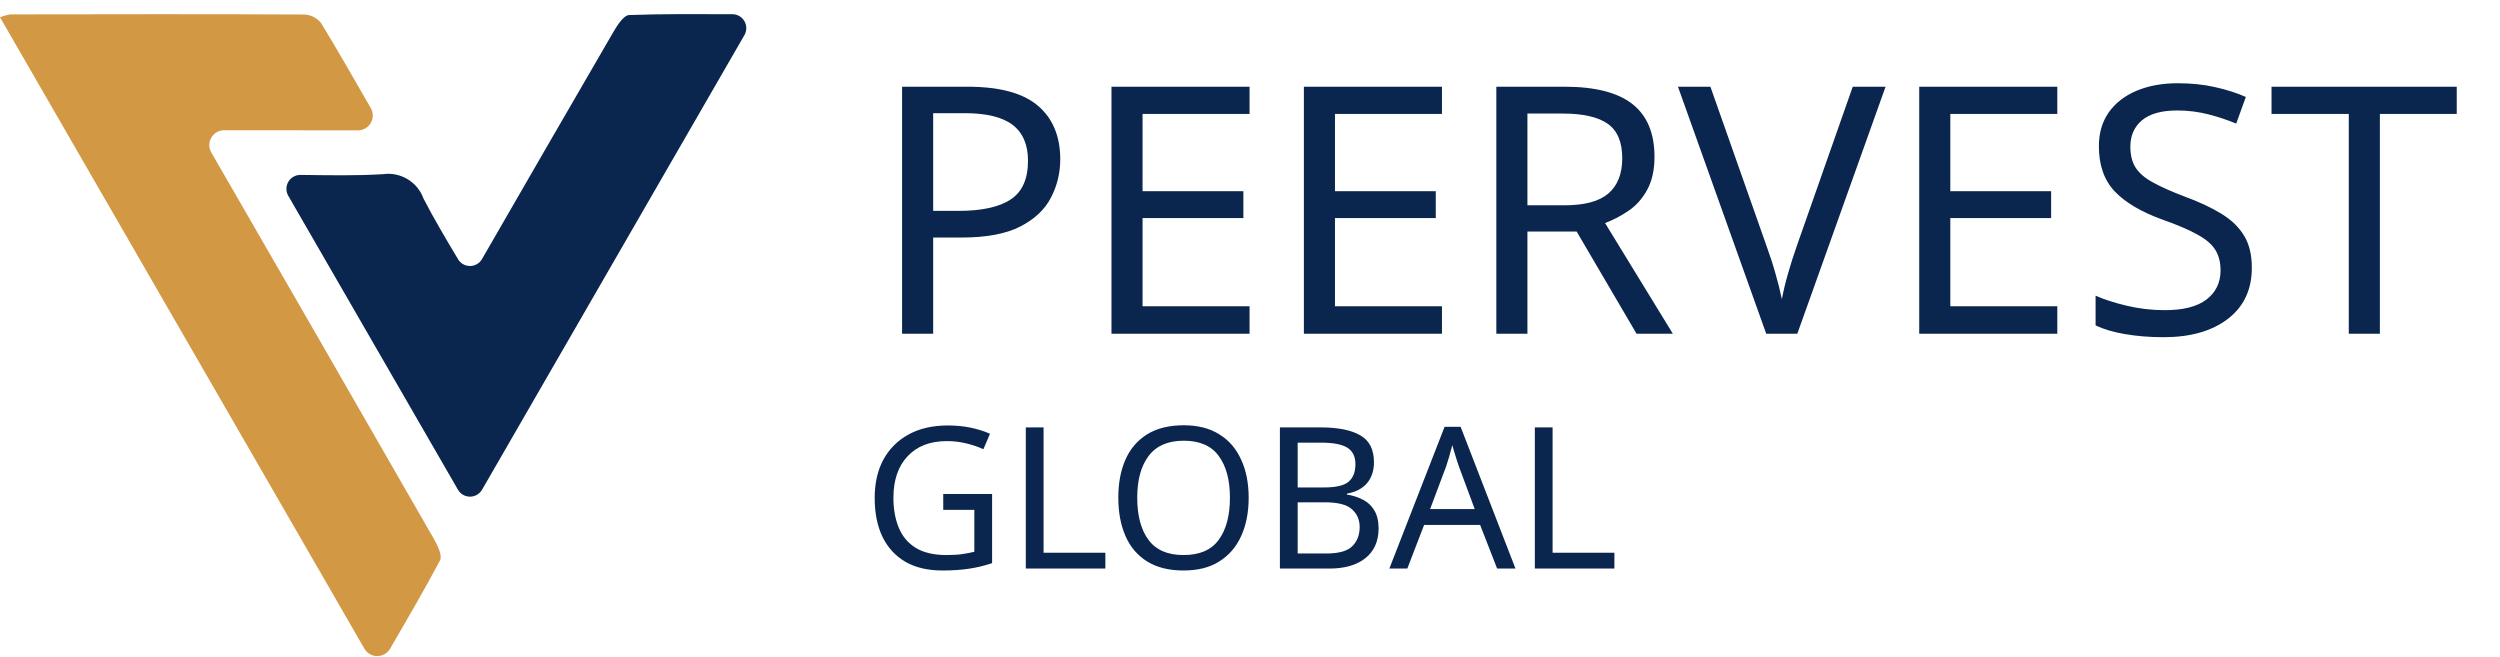
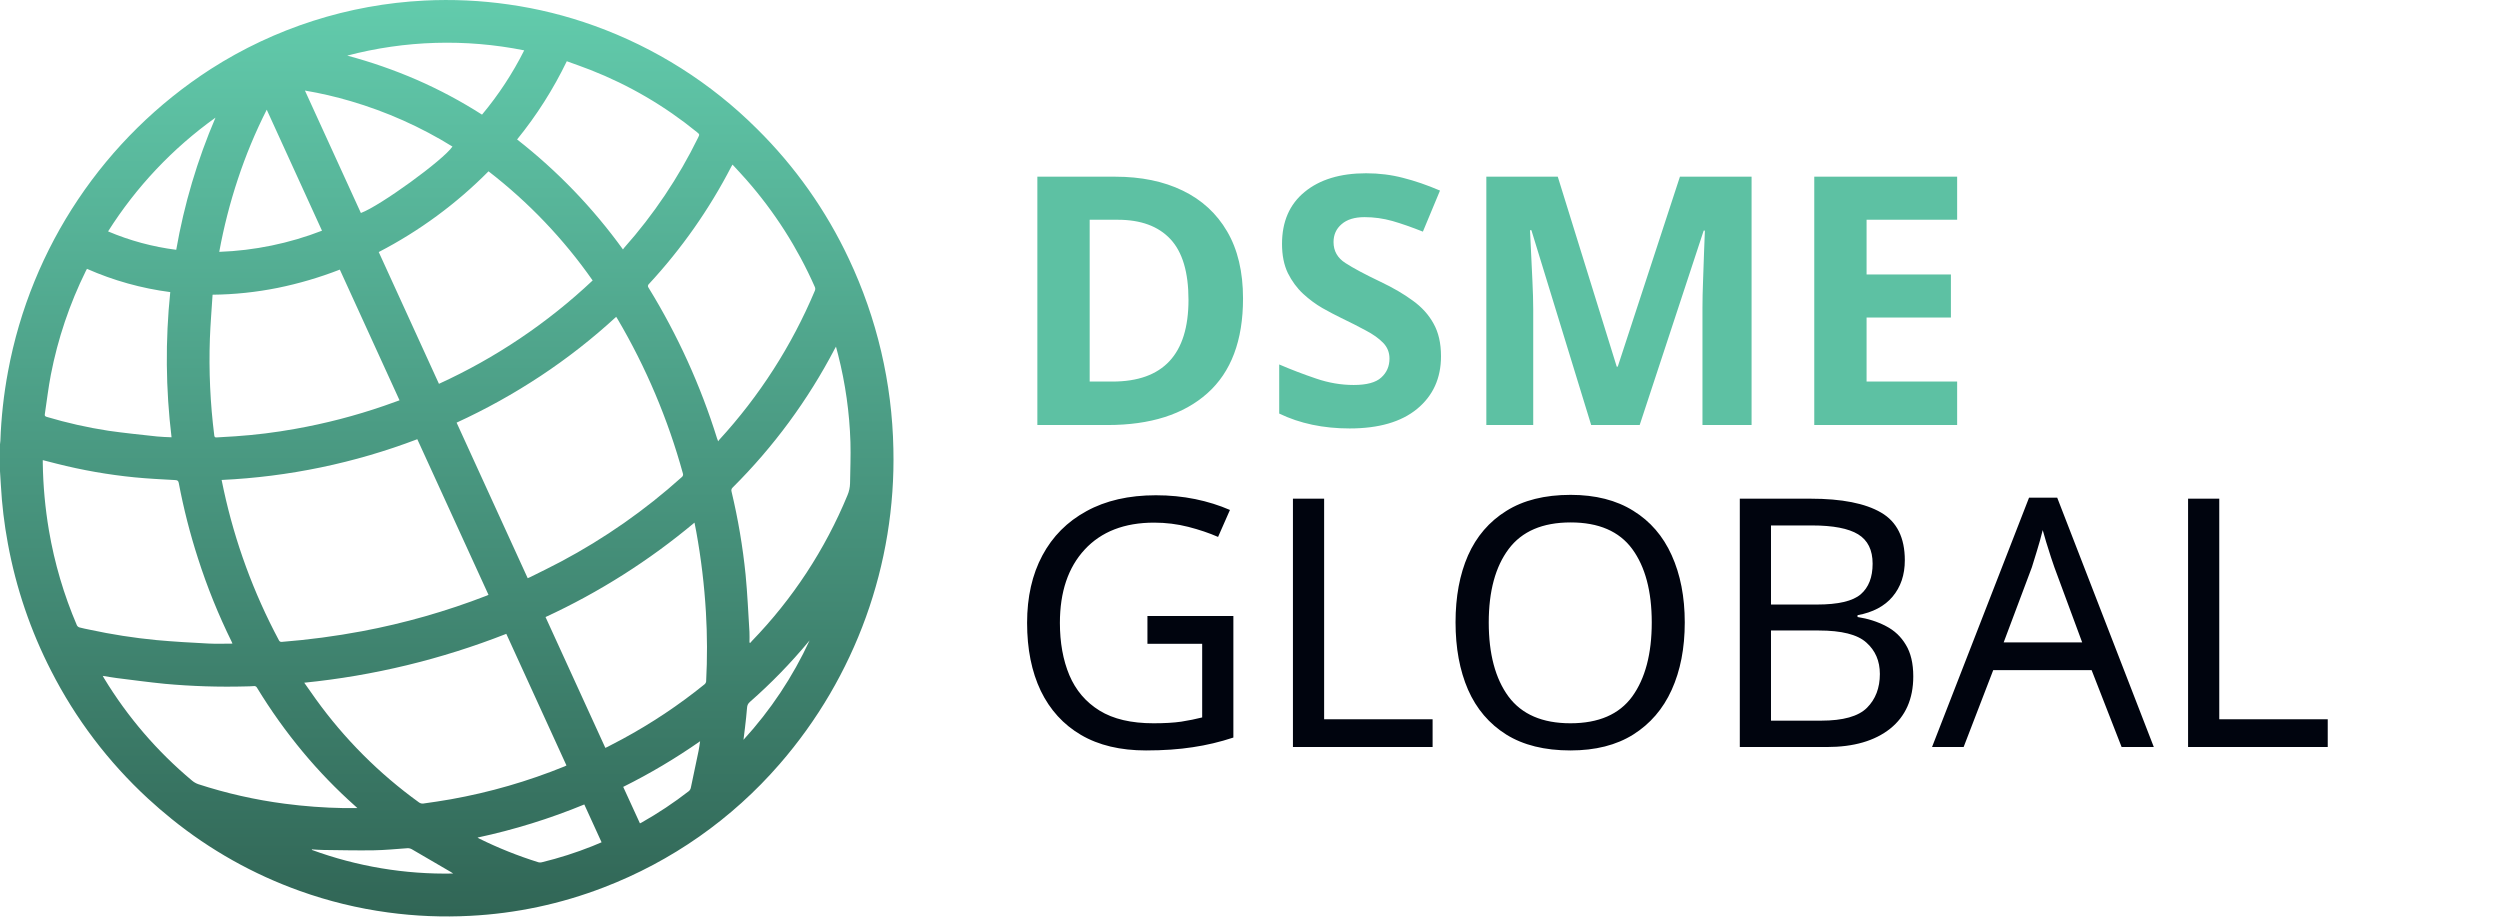
- <svg xmlns="http://www.w3.org/2000/svg" width="202.265" height="53.088" viewBox="0 0 202.265 53.088">
-   <g transform="translate(1422.524 -1010.94)">
-     <text transform="translate(-1352.259 1037.94)" fill="#0a264e" font-size="28" font-family="CenturyGothic, Century Gothic">
-       <tspan x="0" y="0">PEERVEST</tspan>
+ <svg xmlns="http://www.w3.org/2000/svg" width="194.105" height="71.158" viewBox="0 0 194.105 71.158">
+   <defs>
+     <linearGradient id="linear-gradient" x1="0.5" x2="0.5" y2="1" gradientUnits="objectBoundingBox">
+       <stop offset="0" stop-color="#62cbac" />
+       <stop offset="1" stop-color="#316656" />
+     </linearGradient>
+     <clipPath id="clip-path">
+       <rect id="Rectangle_3" data-name="Rectangle 3" width="69.373" height="71.158" fill="url(#linear-gradient)" />
+     </clipPath>
+   </defs>
+   <g id="Group_4" data-name="Group 4" transform="translate(-196.895 -26)">
+     <g id="Group_2" data-name="Group 2" transform="translate(196.895 26)">
+       <g id="Group_3" data-name="Group 3" clip-path="url(#clip-path)">
+         <path id="Path_37" data-name="Path 37" d="M0,36.587V34.494c.01-.091.027-.182.03-.274a35.939,35.939,0,0,1,.594-5.382A35.677,35.677,0,0,1,16.359,5.362,33.9,33.9,0,0,1,32.954.043a33.99,33.99,0,0,1,6.521.3,33.375,33.375,0,0,1,6.663,1.654A34.4,34.4,0,0,1,58.77,10a35.244,35.244,0,0,1,7.138,10.1,36.179,36.179,0,0,1,3.456,14.745,36.052,36.052,0,0,1-8.836,24.481A34.362,34.362,0,0,1,46.871,68.9a33.489,33.489,0,0,1-10.365,2.206,33.925,33.925,0,0,1-6.384-.263,33.583,33.583,0,0,1-6.838-1.668,34.042,34.042,0,0,1-9.96-5.593q-.949-.766-1.848-1.594a35.276,35.276,0,0,1-7.5-9.894A35.823,35.823,0,0,1,.609,42.192a35.344,35.344,0,0,1-.542-4.53C.048,37.3.023,36.945,0,36.587m17.206.673c.057.27.108.524.163.778A44.939,44.939,0,0,0,21.649,49.7a.215.215,0,0,0,.242.135,58.869,58.869,0,0,0,6.214-.826,54.968,54.968,0,0,0,9.662-2.754c.051-.02.1-.044.161-.071L32.4,34.1a49.112,49.112,0,0,1-15.2,3.164m18.252-4.449,5.52,12.077c.076-.033.134-.055.19-.083.8-.4,1.606-.786,2.394-1.207a47.01,47.01,0,0,0,9.374-6.555.252.252,0,0,0,.088-.3,49.488,49.488,0,0,0-5.067-11.976c-.032-.054-.067-.106-.11-.174a46.558,46.558,0,0,1-5.866,4.592,48.468,48.468,0,0,1-6.524,3.624m3.854,16.4a59.032,59.032,0,0,1-15.683,3.793c.313.445.6.862.895,1.27A35.3,35.3,0,0,0,32.532,62.3a.484.484,0,0,0,.314.09c.719-.1,1.437-.206,2.151-.332A43.943,43.943,0,0,0,43.844,59.5c.046-.019.089-.045.137-.07L39.312,49.216M34.081,29.8a44.137,44.137,0,0,0,11.934-8.026A38.844,38.844,0,0,0,37.93,13.3a33.994,33.994,0,0,1-8.524,6.268L34.081,29.8M56.875,12.778c-.037.061-.064.1-.084.139a41.357,41.357,0,0,1-6.407,9.133.2.2,0,0,0-.025.294,51.707,51.707,0,0,1,5.317,11.7c.02.063.047.123.084.221a1.023,1.023,0,0,1,.067-.1,40.054,40.054,0,0,0,7.443-11.6.358.358,0,0,0-.016-.312,32.411,32.411,0,0,0-5.3-8.293c-.348-.4-.712-.779-1.078-1.179M18.048,49.97c-.02-.049-.037-.1-.059-.142a47.324,47.324,0,0,1-2.619-6.484,47.946,47.946,0,0,1-1.488-5.833c-.032-.169-.085-.228-.272-.238-1.056-.057-2.113-.11-3.165-.213A41.014,41.014,0,0,1,4.4,36l-1.079-.276c0,.087,0,.155,0,.223A34.27,34.27,0,0,0,3.8,41.186,32.553,32.553,0,0,0,5.97,48.548a.33.33,0,0,0,.193.163c.263.072.531.123.8.179a45.1,45.1,0,0,0,5.177.806c1.347.123,2.7.2,4.051.269.613.033,1.23.006,1.859.006M16.505,22.881c-.072,1.149-.167,2.278-.209,3.409a46.97,46.97,0,0,0,.34,7.514c.015.124.056.167.185.157.487-.035.974-.057,1.461-.088a42.2,42.2,0,0,0,4.631-.574,45.6,45.6,0,0,0,6.933-1.8c.388-.134.774-.276,1.175-.419L26.385,20.932a29.644,29.644,0,0,1-4.834,1.421,27.027,27.027,0,0,1-5.046.528M47,58.066c.067-.03.12-.052.17-.078.386-.2.774-.4,1.156-.607a41.5,41.5,0,0,0,6.37-4.246.358.358,0,0,0,.13-.222,48.351,48.351,0,0,0-.017-5.384,52.35,52.35,0,0,0-.748-6.241c-.041-.229-.089-.457-.139-.712a51.941,51.941,0,0,1-11.566,7.332L47,58.066m11.188-8.176.07.021c.037-.045.072-.092.112-.134A35.987,35.987,0,0,0,65.8,38.451a2.513,2.513,0,0,0,.2-.927c.016-1.062.059-2.126.03-3.188a31.5,31.5,0,0,0-.959-6.8c-.049-.2-.1-.391-.164-.621-.047.084-.073.128-.1.174a43.729,43.729,0,0,1-7.924,10.765.3.3,0,0,0-.082.323,49.022,49.022,0,0,1,1.088,6.435c.143,1.479.207,2.966.3,4.45.017.276,0,.553,0,.83M40.149,10.827a42.114,42.114,0,0,1,8.219,8.539c.038-.051.062-.091.092-.125A38.071,38.071,0,0,0,54.2,10.69c.126-.257.125-.258-.1-.441a31,31,0,0,0-8.237-4.814c-.609-.239-1.228-.452-1.855-.682a31.033,31.033,0,0,1-3.86,6.074m-12.4,51.911c-.091-.083-.146-.133-.2-.182a39.076,39.076,0,0,1-4.031-4.171A41.521,41.521,0,0,1,19.957,53.4a.234.234,0,0,0-.25-.132c-.185.016-.371.02-.557.024a53.761,53.761,0,0,1-6.356-.2c-1.248-.125-2.491-.293-3.735-.448-.354-.044-.7-.11-1.083-.17.045.081.074.137.107.19a31.935,31.935,0,0,0,6.82,7.936,1.54,1.54,0,0,0,.489.283A37.134,37.134,0,0,0,22.1,62.4a40.486,40.486,0,0,0,4.6.341c.33.006.66,0,1.045,0M13.319,33.951a50.529,50.529,0,0,1-.1-11.273,23.486,23.486,0,0,1-6.467-1.806c-.038.072-.066.123-.092.174a31.917,31.917,0,0,0-2.711,8.041c-.192,1-.311,2.007-.461,3.011-.017.111-.044.216.126.265a35.942,35.942,0,0,0,4.8,1.08c1.258.181,2.524.306,3.787.445.361.04.727.042,1.111.062M23.675,7.03l4.345,9.506c1.49-.547,6.405-4.114,7.11-5.158a32.282,32.282,0,0,0-7.891-3.523,30.778,30.778,0,0,0-3.564-.825M20.71,8.516a38.986,38.986,0,0,0-2.245,5.4,41.845,41.845,0,0,0-1.442,5.638A24.554,24.554,0,0,0,25,17.911L20.71,8.516m6.246-4.2A38.435,38.435,0,0,1,32.37,6.2a36.561,36.561,0,0,1,5.055,2.7A25.915,25.915,0,0,0,40.7,3.909a30.482,30.482,0,0,0-13.748.41M16.731,9.133a31.657,31.657,0,0,0-8.34,8.832,19.954,19.954,0,0,0,5.292,1.429A46.105,46.105,0,0,1,16.731,9.133m20.351,55.9c.053.034.08.054.109.068a31.7,31.7,0,0,0,4.618,1.848.5.5,0,0,0,.253,0,29.272,29.272,0,0,0,3.927-1.253c.236-.093.47-.193.719-.3l-1.342-2.937a48.106,48.106,0,0,1-8.283,2.569m12.6-1.1c.057-.027.1-.045.139-.068a30.476,30.476,0,0,0,3.666-2.44.474.474,0,0,0,.15-.258q.308-1.429.6-2.862c.048-.234.076-.472.12-.75a46.946,46.946,0,0,1-5.971,3.544l1.3,2.835M24.216,65.946c0,.014,0,.029,0,.043a30.164,30.164,0,0,0,10.969,1.833.985.985,0,0,0-.175-.117C34,67.121,33,66.54,32,65.95a.633.633,0,0,0-.392-.093c-.869.061-1.737.149-2.607.162-1.3.02-2.6-.012-3.9-.027-.3,0-.59-.029-.885-.045M62.859,49.723c-.026.031-.053.061-.079.092a41.283,41.283,0,0,1-4.553,4.679.6.6,0,0,0-.223.441c-.043.526-.1,1.051-.163,1.576-.034.31-.076.618-.115.928a30.11,30.11,0,0,0,5.133-7.716" transform="translate(0 0.001)" fill="url(#linear-gradient)" />
+       </g>
+     </g>
+     <text id="DSME" transform="translate(275 59)" fill="#5dc1a3" font-size="27" font-family="Montserrat-SemiBold, Montserrat" font-weight="600">
+       <tspan x="0" y="0">DSME</tspan>
    </text>
-     <text transform="translate(-1352.726 1056.94)" fill="#0a264e" font-size="16" font-family="CenturyGothic, Century Gothic">
+     <text id="GLOBAL" transform="translate(275 84)" fill="#00040e" font-size="27" font-family="Montserrat-Medium, Montserrat" font-weight="500">
      <tspan x="0" y="0">GLOBAL</tspan>
    </text>
-     <g transform="translate(-1422.524 1012.081)">
-       <g transform="translate(0 0.014)">
-         <path d="M-1393.558,1025.96a1.2,1.2,0,0,0,1.035-1.8c-1.4-2.437-2.68-4.667-4.013-6.864a1.817,1.817,0,0,0-1.333-.707c-7.946-.038-15.891-.021-23.837-.009a4.424,4.424,0,0,0-.818.23l29.485,51.091a1.2,1.2,0,0,0,2.073,0c1.423-2.449,2.783-4.775,4.044-7.153.212-.4-.228-1.261-.542-1.809q-8.959-15.6-17.963-31.184l-.009-.016a1.2,1.2,0,0,1,1.04-1.786Z" transform="translate(1422.524 -1016.57)" fill="#d39844" />
-       </g>
-       <path d="M-1351.485,1018.248a1.128,1.128,0,0,0-.972-1.69c-2.939-.01-5.647-.029-8.35.068-.451.016-.97.835-1.289,1.382-3.558,6.108-7.081,12.236-10.618,18.355l-.008.014a1.124,1.124,0,0,1-1.936,0c-.988-1.662-1.944-3.252-2.79-4.9a3.036,3.036,0,0,0-3.276-1.977c-2.16.136-4.332.087-6.681.06a1.128,1.128,0,0,0-.986,1.691l13.728,23.778a1.127,1.127,0,0,0,1.951,0Z" transform="translate(1411.714 -1016.55)" fill="#0a264e" />
-     </g>
  </g>
</svg>
